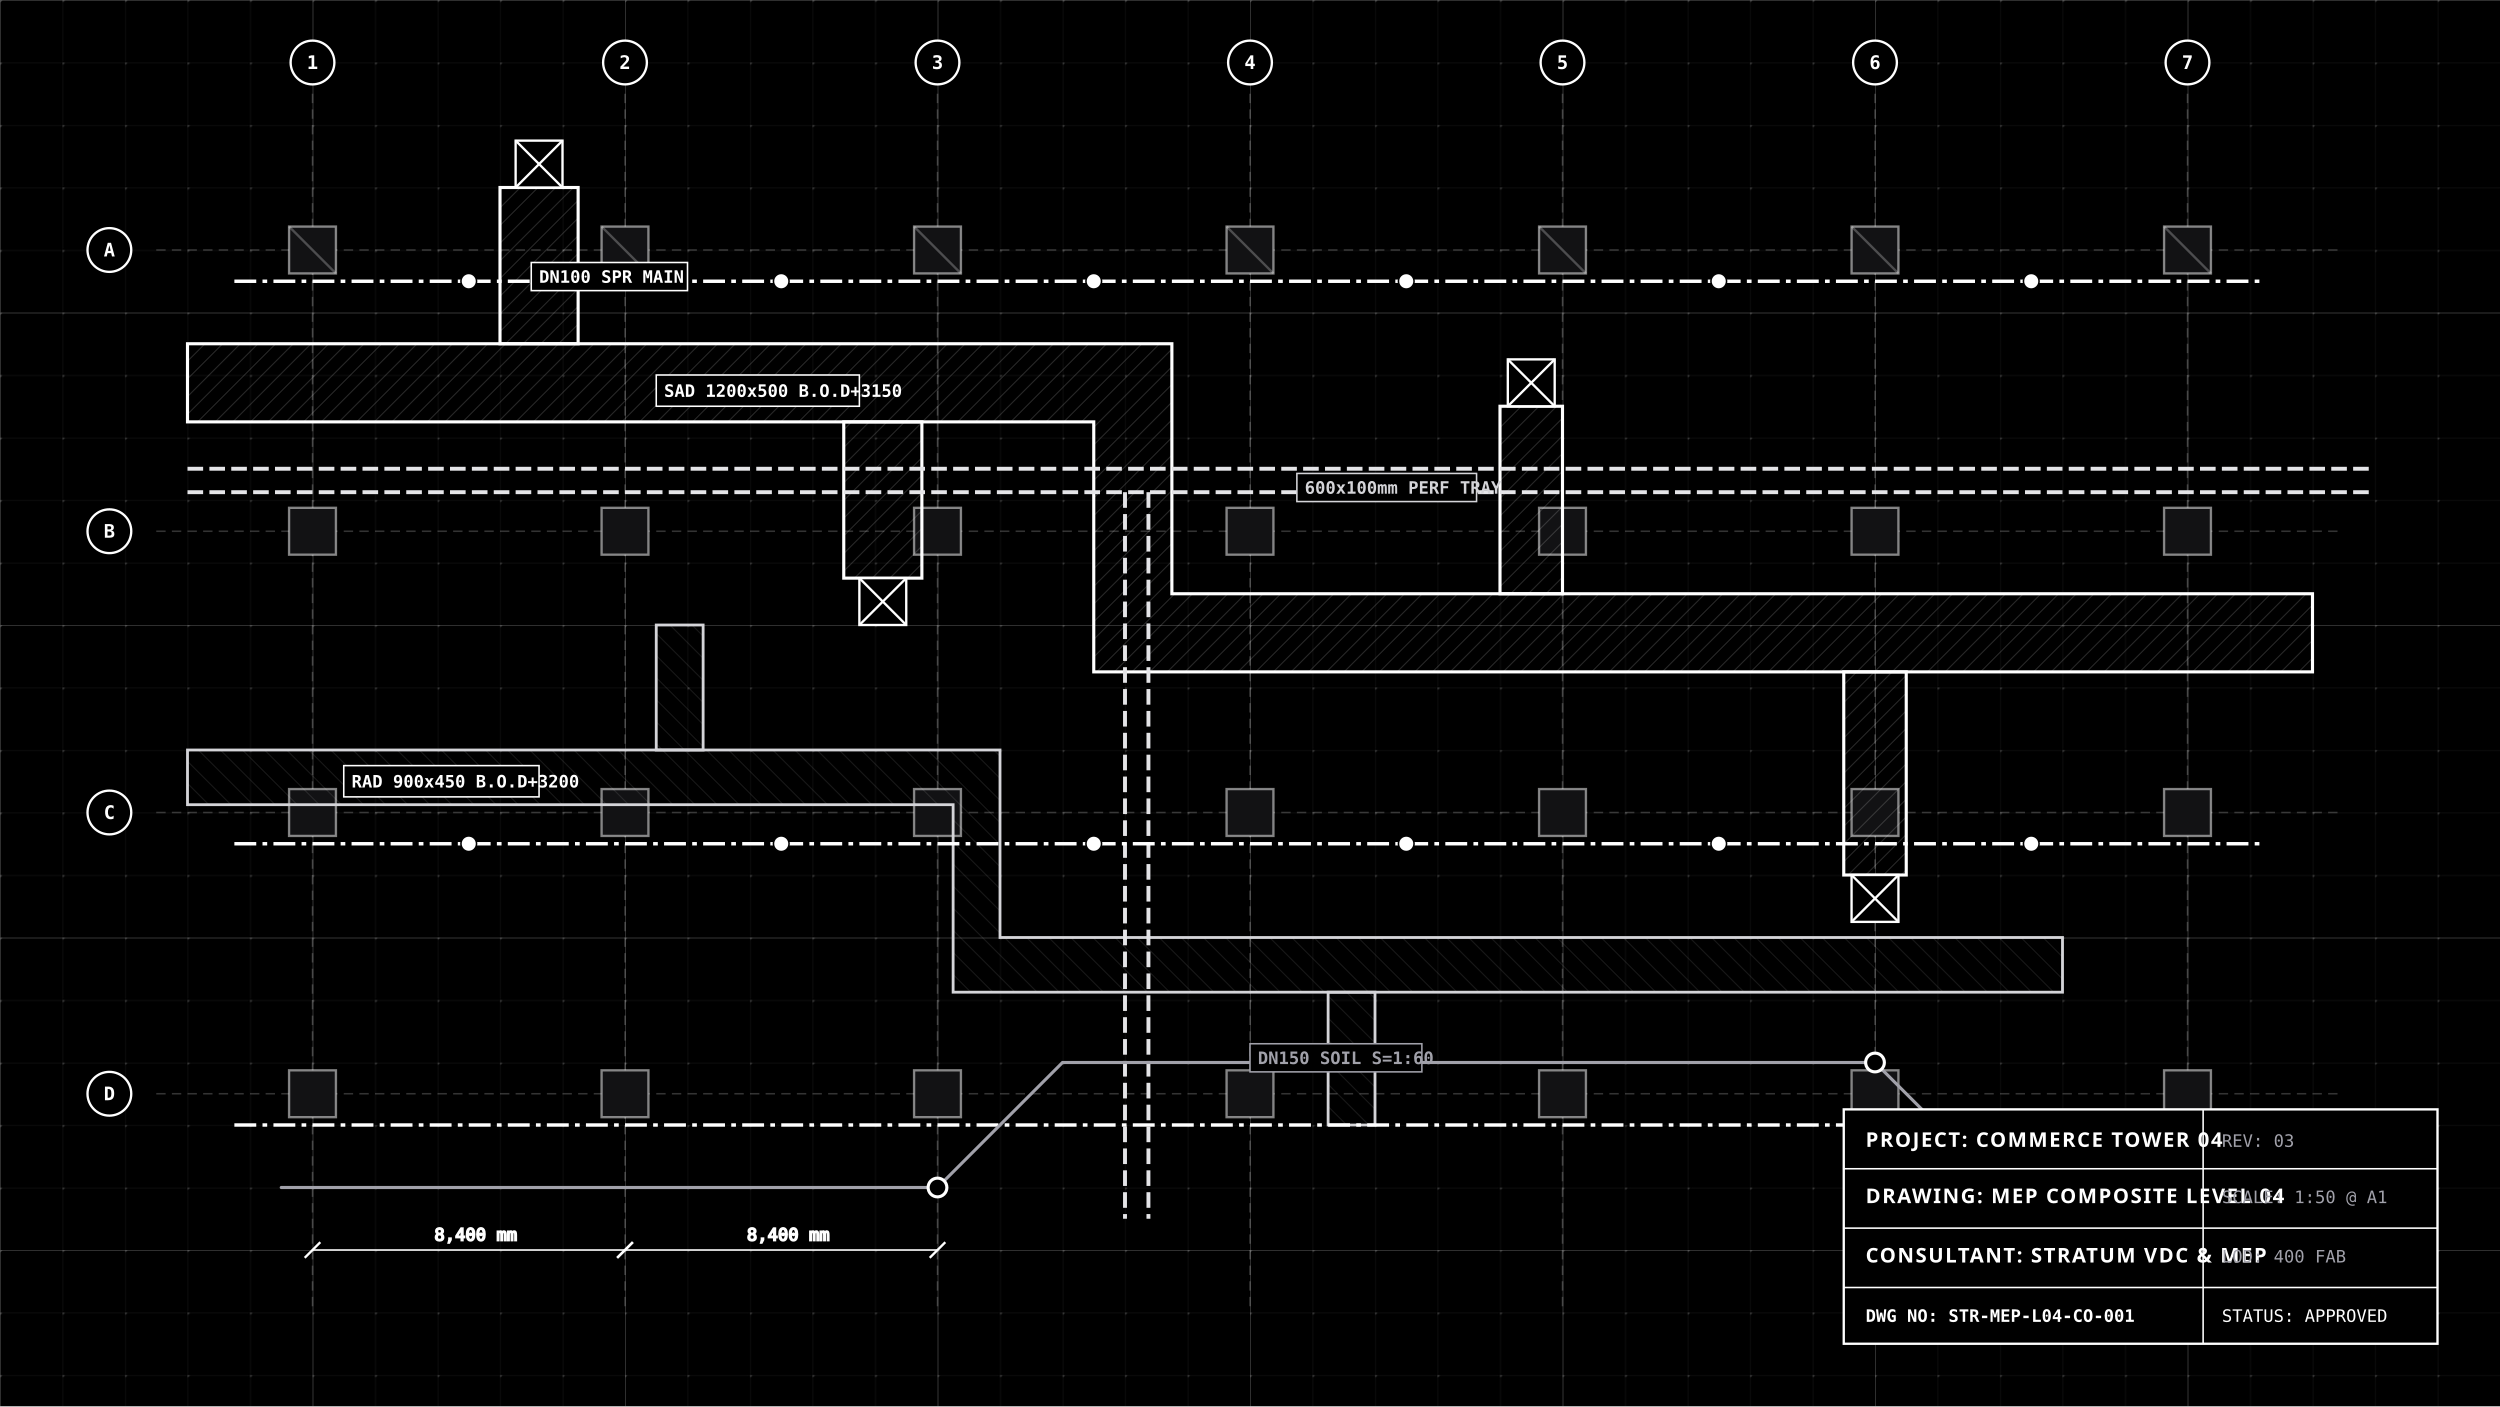
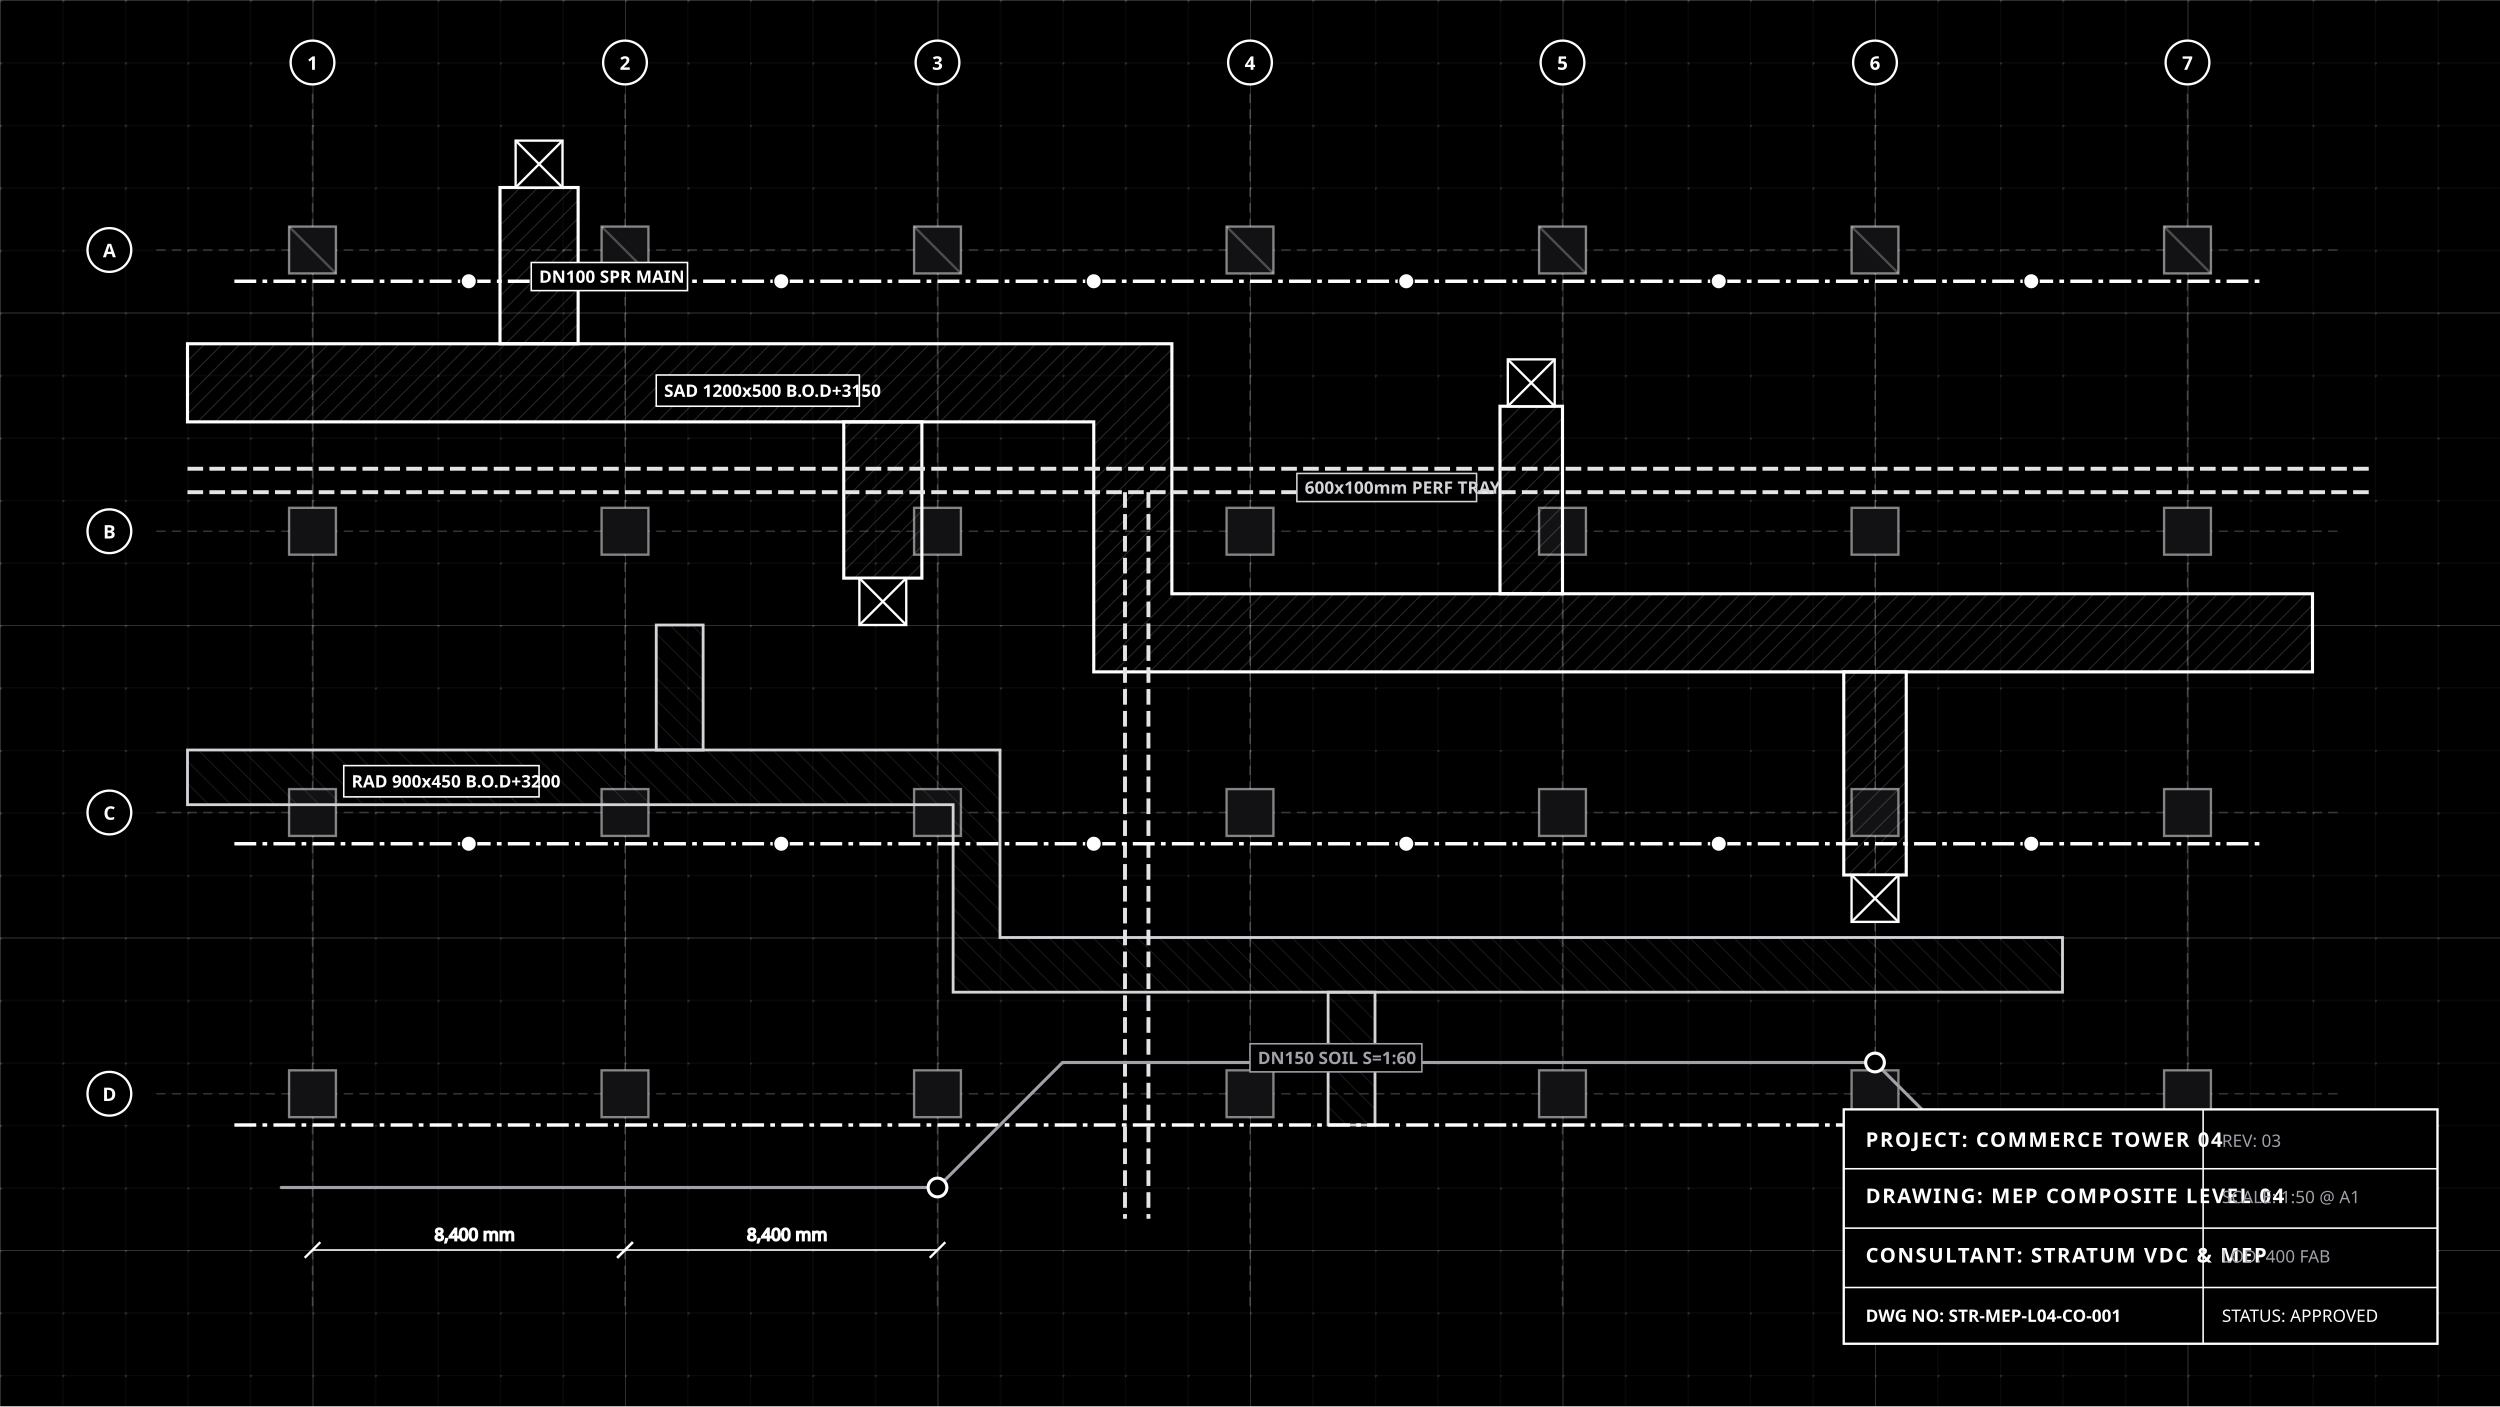
<svg xmlns="http://www.w3.org/2000/svg" viewBox="0 0 1600 900" width="1600" height="900" fill="none">
  <defs>
    <pattern id="grid" width="40" height="40" patternUnits="userSpaceOnUse">
      <path d="M 40 0 L 0 0 0 40" fill="none" stroke="rgba(255, 255, 255, 0.07)" stroke-width="0.8" />
      <circle cx="0" cy="0" r="1.5" fill="rgba(255, 255, 255, 0.15)" />
    </pattern>
    <pattern id="majorGrid" width="200" height="200" patternUnits="userSpaceOnUse">
      <rect width="200" height="200" fill="url(#grid)" />
      <path d="M 200 0 L 0 0 0 200" fill="none" stroke="rgba(255, 255, 255, 0.16)" stroke-width="1.2" />
    </pattern>
    <pattern id="hatchWhite" width="8" height="8" patternTransform="rotate(45 0 0)" patternUnits="userSpaceOnUse">
      <line x1="0" y1="0" x2="0" y2="8" stroke="rgba(255, 255, 255, 0.2)" stroke-width="1" />
    </pattern>
    <pattern id="hatchSilver" width="10" height="10" patternTransform="rotate(-45 0 0)" patternUnits="userSpaceOnUse">
      <line x1="0" y1="0" x2="0" y2="10" stroke="rgba(255, 255, 255, 0.12)" stroke-width="1" />
    </pattern>
  </defs>
  <rect width="1600" height="900" fill="#000000" />
  <rect width="1600" height="900" fill="url(#majorGrid)" />
  <g stroke="rgba(255, 255, 255, 0.2)" stroke-width="1" stroke-dasharray="6,4">
    <line x1="200" y1="60" x2="200" y2="840" />
    <line x1="400" y1="60" x2="400" y2="840" />
    <line x1="600" y1="60" x2="600" y2="840" />
    <line x1="800" y1="60" x2="800" y2="840" />
    <line x1="1000" y1="60" x2="1000" y2="840" />
    <line x1="1200" y1="60" x2="1200" y2="840" />
    <line x1="1400" y1="60" x2="1400" y2="840" />
    <line x1="100" y1="160" x2="1500" y2="160" />
    <line x1="100" y1="340" x2="1500" y2="340" />
    <line x1="100" y1="520" x2="1500" y2="520" />
    <line x1="100" y1="700" x2="1500" y2="700" />
  </g>
  <g fill="#121214" stroke="rgba(255, 255, 255, 0.5)" stroke-width="1.5">
    <rect x="185" y="145" width="30" height="30" />
    <line x1="185" y1="145" x2="215" y2="175" stroke="rgba(255,255,255,0.25)" />
    <rect x="385" y="145" width="30" height="30" />
    <line x1="385" y1="145" x2="415" y2="175" stroke="rgba(255,255,255,0.25)" />
    <rect x="585" y="145" width="30" height="30" />
    <line x1="585" y1="145" x2="615" y2="175" stroke="rgba(255,255,255,0.25)" />
    <rect x="785" y="145" width="30" height="30" />
    <line x1="785" y1="145" x2="815" y2="175" stroke="rgba(255,255,255,0.25)" />
    <rect x="985" y="145" width="30" height="30" />
    <line x1="985" y1="145" x2="1015" y2="175" stroke="rgba(255,255,255,0.25)" />
    <rect x="1185" y="145" width="30" height="30" />
    <line x1="1185" y1="145" x2="1215" y2="175" stroke="rgba(255,255,255,0.25)" />
    <rect x="1385" y="145" width="30" height="30" />
    <line x1="1385" y1="145" x2="1415" y2="175" stroke="rgba(255,255,255,0.25)" />
    <rect x="185" y="325" width="30" height="30" />
    <rect x="385" y="325" width="30" height="30" />
    <rect x="585" y="325" width="30" height="30" />
    <rect x="785" y="325" width="30" height="30" />
    <rect x="985" y="325" width="30" height="30" />
    <rect x="1185" y="325" width="30" height="30" />
    <rect x="1385" y="325" width="30" height="30" />
    <rect x="185" y="505" width="30" height="30" />
    <rect x="385" y="505" width="30" height="30" />
    <rect x="585" y="505" width="30" height="30" />
    <rect x="785" y="505" width="30" height="30" />
    <rect x="985" y="505" width="30" height="30" />
    <rect x="1185" y="505" width="30" height="30" />
    <rect x="1385" y="505" width="30" height="30" />
    <rect x="185" y="685" width="30" height="30" />
    <rect x="385" y="685" width="30" height="30" />
    <rect x="585" y="685" width="30" height="30" />
    <rect x="785" y="685" width="30" height="30" />
    <rect x="985" y="685" width="30" height="30" />
    <rect x="1185" y="685" width="30" height="30" />
    <rect x="1385" y="685" width="30" height="30" />
  </g>
-   <g font-family="'JetBrains Mono', monospace" font-size="12" font-weight="700" fill="#FFFFFF" text-anchor="middle" dominant-baseline="central">
+   <g font-family="'Source Sans Pro', 'Source Sans 3', sans-serif" font-size="12" font-weight="700" fill="#FFFFFF" text-anchor="middle" dominant-baseline="central">
    <circle cx="200" cy="40" r="14" fill="#000000" stroke="#FFFFFF" stroke-width="1.5" />
    <text x="200" y="40">1</text>
    <circle cx="400" cy="40" r="14" fill="#000000" stroke="#FFFFFF" stroke-width="1.5" />
    <text x="400" y="40">2</text>
    <circle cx="600" cy="40" r="14" fill="#000000" stroke="#FFFFFF" stroke-width="1.5" />
    <text x="600" y="40">3</text>
    <circle cx="800" cy="40" r="14" fill="#000000" stroke="#FFFFFF" stroke-width="1.5" />
    <text x="800" y="40">4</text>
    <circle cx="1000" cy="40" r="14" fill="#000000" stroke="#FFFFFF" stroke-width="1.5" />
    <text x="1000" y="40">5</text>
    <circle cx="1200" cy="40" r="14" fill="#000000" stroke="#FFFFFF" stroke-width="1.5" />
    <text x="1200" y="40">6</text>
    <circle cx="1400" cy="40" r="14" fill="#000000" stroke="#FFFFFF" stroke-width="1.5" />
    <text x="1400" y="40">7</text>
    <circle cx="70" cy="160" r="14" fill="#000000" stroke="#FFFFFF" stroke-width="1.5" />
    <text x="70" y="160">A</text>
    <circle cx="70" cy="340" r="14" fill="#000000" stroke="#FFFFFF" stroke-width="1.5" />
    <text x="70" y="340">B</text>
    <circle cx="70" cy="520" r="14" fill="#000000" stroke="#FFFFFF" stroke-width="1.5" />
    <text x="70" y="520">C</text>
    <circle cx="70" cy="700" r="14" fill="#000000" stroke="#FFFFFF" stroke-width="1.5" />
    <text x="70" y="700">D</text>
  </g>
  <g stroke="#FFFFFF" stroke-width="2" fill="url(#hatchWhite)">
    <path d="M 120 220 L 750 220 L 750 380 L 1480 380 L 1480 430 L 700 430 L 700 270 L 120 270 Z" />
    <path d="M 320 220 L 320 120 L 370 120 L 370 220 Z" />
    <path d="M 540 270 L 540 370 L 590 370 L 590 270 Z" />
    <path d="M 960 380 L 960 260 L 1000 260 L 1000 380 Z" />
    <path d="M 1180 430 L 1180 560 L 1220 560 L 1220 430 Z" />
  </g>
  <g fill="#000000" stroke="#FFFFFF" stroke-width="1.5">
    <rect x="330" y="90" width="30" height="30" />
    <line x1="330" y1="90" x2="360" y2="120" />
    <line x1="330" y1="120" x2="360" y2="90" />
    <rect x="550" y="370" width="30" height="30" />
    <line x1="550" y1="370" x2="580" y2="400" />
    <line x1="550" y1="400" x2="580" y2="370" />
    <rect x="965" y="230" width="30" height="30" />
    <line x1="965" y1="230" x2="995" y2="260" />
    <line x1="965" y1="260" x2="995" y2="230" />
    <rect x="1185" y="560" width="30" height="30" />
    <line x1="1185" y1="560" x2="1215" y2="590" />
    <line x1="1185" y1="590" x2="1215" y2="560" />
  </g>
  <g stroke="#D4D4D8" stroke-width="1.8" fill="url(#hatchSilver)">
    <path d="M 120 480 L 640 480 L 640 600 L 1320 600 L 1320 635 L 610 635 L 610 515 L 120 515 Z" />
    <path d="M 420 480 L 420 400 L 450 400 L 450 480 Z" />
    <path d="M 850 635 L 850 720 L 880 720 L 880 635 Z" />
  </g>
  <g stroke="#E4E4E7" stroke-width="2.5" stroke-dasharray="10,4">
    <path d="M 120 300 L 1520 300" />
    <path d="M 120 315 L 1520 315" />
    <path d="M 720 315 L 720 780" />
    <path d="M 735 315 L 735 780" />
  </g>
  <g stroke="#FFFFFF" stroke-width="2.2" stroke-dasharray="14,4,3,4">
    <path d="M 150 180 L 1450 180" />
    <path d="M 150 540 L 1450 540" />
    <path d="M 150 720 L 1450 720" />
  </g>
  <g fill="#FFFFFF" stroke="#000000" stroke-width="1">
    <circle cx="300" cy="180" r="5" />
    <circle cx="500" cy="180" r="5" />
    <circle cx="700" cy="180" r="5" />
    <circle cx="900" cy="180" r="5" />
    <circle cx="1100" cy="180" r="5" />
    <circle cx="1300" cy="180" r="5" />
    <circle cx="300" cy="540" r="5" />
    <circle cx="500" cy="540" r="5" />
    <circle cx="700" cy="540" r="5" />
    <circle cx="900" cy="540" r="5" />
    <circle cx="1100" cy="540" r="5" />
    <circle cx="1300" cy="540" r="5" />
  </g>
  <g stroke="#A1A1AA" stroke-width="2" stroke-linecap="round">
    <path d="M 180 760 L 600 760 L 680 680 L 1200 680 L 1260 740 L 1450 740" />
    <circle cx="600" cy="760" r="6" fill="#000000" stroke="#FFFFFF" stroke-width="2" />
    <circle cx="1200" cy="680" r="6" fill="#000000" stroke="#FFFFFF" stroke-width="2" />
  </g>
-   <g font-family="'JetBrains Mono', monospace" font-size="11" font-weight="600" fill="#FFFFFF">
+   <g font-family="'Source Sans Pro', 'Source Sans 3', sans-serif" font-size="11" font-weight="600" fill="#FFFFFF">
    <rect x="420" y="240" width="130" height="20" fill="#000000" stroke="#FFFFFF" stroke-width="1" />
    <text x="425" y="254">SAD 1200x500 B.O.D+3150</text>
    <rect x="220" y="490" width="125" height="20" fill="#000000" stroke="#FFFFFF" stroke-width="1" />
    <text x="225" y="504">RAD 900x450 B.O.D+3200</text>
    <rect x="830" y="303" width="115" height="18" fill="#000000" stroke="#D4D4D8" stroke-width="1" />
    <text x="835" y="316" fill="#D4D4D8">600x100mm PERF TRAY</text>
    <rect x="340" y="168" width="100" height="18" fill="#000000" stroke="#FFFFFF" stroke-width="1" />
    <text x="345" y="181">DN100 SPR MAIN</text>
    <rect x="800" y="668" width="110" height="18" fill="#000000" stroke="#A1A1AA" stroke-width="1" />
    <text x="805" y="681" fill="#A1A1AA">DN150 SOIL S=1:60</text>
  </g>
  <g stroke="#FFFFFF" stroke-width="1">
    <line x1="200" y1="800" x2="400" y2="800" />
    <line x1="195" y1="805" x2="205" y2="795" stroke-width="1.5" />
    <line x1="395" y1="805" x2="405" y2="795" stroke-width="1.5" />
-     <text x="278" y="794" font-family="'JetBrains Mono', monospace" font-size="11" fill="#FFFFFF">8,400 mm</text>
+     <text x="278" y="794" font-family="'Source Sans Pro', 'Source Sans 3', sans-serif" font-size="11" fill="#FFFFFF">8,400 mm</text>
    <line x1="400" y1="800" x2="600" y2="800" />
    <line x1="395" y1="805" x2="405" y2="795" stroke-width="1.5" />
    <line x1="595" y1="805" x2="605" y2="795" stroke-width="1.5" />
-     <text x="478" y="794" font-family="'JetBrains Mono', monospace" font-size="11" fill="#FFFFFF">8,400 mm</text>
+     <text x="478" y="794" font-family="'Source Sans Pro', 'Source Sans 3', sans-serif" font-size="11" fill="#FFFFFF">8,400 mm</text>
  </g>
  <g transform="translate(1180, 710)">
    <rect width="380" height="150" fill="#000000" stroke="#FFFFFF" stroke-width="1.5" />
    <line x1="0" y1="38" x2="380" y2="38" stroke="#FFFFFF" stroke-width="1" />
    <line x1="0" y1="76" x2="380" y2="76" stroke="#FFFFFF" stroke-width="1" />
    <line x1="0" y1="114" x2="380" y2="114" stroke="#FFFFFF" stroke-width="1" />
    <line x1="230" y1="0" x2="230" y2="150" stroke="#FFFFFF" stroke-width="1" />
-     <text x="14" y="24" font-family="'Space Grotesk', sans-serif" font-size="13" font-weight="700" fill="#FFFFFF" letter-spacing="1">PROJECT: COMMERCE TOWER 04</text>
-     <text x="242" y="24" font-family="'JetBrains Mono', monospace" font-size="11" fill="#A1A1AA">REV: 03</text>
-     <text x="14" y="60" font-family="'Space Grotesk', sans-serif" font-size="13" font-weight="700" fill="#FFFFFF" letter-spacing="1">DRAWING: MEP COMPOSITE LEVEL 04</text>
-     <text x="242" y="60" font-family="'JetBrains Mono', monospace" font-size="11" fill="#A1A1AA">SCALE: 1:50 @ A1</text>
-     <text x="14" y="98" font-family="'Space Grotesk', sans-serif" font-size="13" font-weight="700" fill="#FFFFFF" letter-spacing="1">CONSULTANT: STRATUM VDC &amp; MEP</text>
-     <text x="242" y="98" font-family="'JetBrains Mono', monospace" font-size="11" fill="#A1A1AA">LOD: 400 FAB</text>
-     <text x="14" y="136" font-family="'JetBrains Mono', monospace" font-size="11" fill="#FFFFFF" font-weight="600">DWG NO: STR-MEP-L04-CO-001</text>
-     <text x="242" y="136" font-family="'JetBrains Mono', monospace" font-size="11" fill="#FFFFFF">STATUS: APPROVED</text>
+     <text x="14" y="24" font-family="'Source Sans Pro', 'Source Sans 3', sans-serif" font-size="13" font-weight="700" fill="#FFFFFF" letter-spacing="1">PROJECT: COMMERCE TOWER 04</text>
+     <text x="242" y="24" font-family="'Source Sans Pro', 'Source Sans 3', sans-serif" font-size="11" fill="#A1A1AA">REV: 03</text>
+     <text x="14" y="60" font-family="'Source Sans Pro', 'Source Sans 3', sans-serif" font-size="13" font-weight="700" fill="#FFFFFF" letter-spacing="1">DRAWING: MEP COMPOSITE LEVEL 04</text>
+     <text x="242" y="60" font-family="'Source Sans Pro', 'Source Sans 3', sans-serif" font-size="11" fill="#A1A1AA">SCALE: 1:50 @ A1</text>
+     <text x="14" y="98" font-family="'Source Sans Pro', 'Source Sans 3', sans-serif" font-size="13" font-weight="700" fill="#FFFFFF" letter-spacing="1">CONSULTANT: STRATUM VDC &amp; MEP</text>
+     <text x="242" y="98" font-family="'Source Sans Pro', 'Source Sans 3', sans-serif" font-size="11" fill="#A1A1AA">LOD: 400 FAB</text>
+     <text x="14" y="136" font-family="'Source Sans Pro', 'Source Sans 3', sans-serif" font-size="11" fill="#FFFFFF" font-weight="600">DWG NO: STR-MEP-L04-CO-001</text>
+     <text x="242" y="136" font-family="'Source Sans Pro', 'Source Sans 3', sans-serif" font-size="11" fill="#FFFFFF">STATUS: APPROVED</text>
  </g>
</svg>
